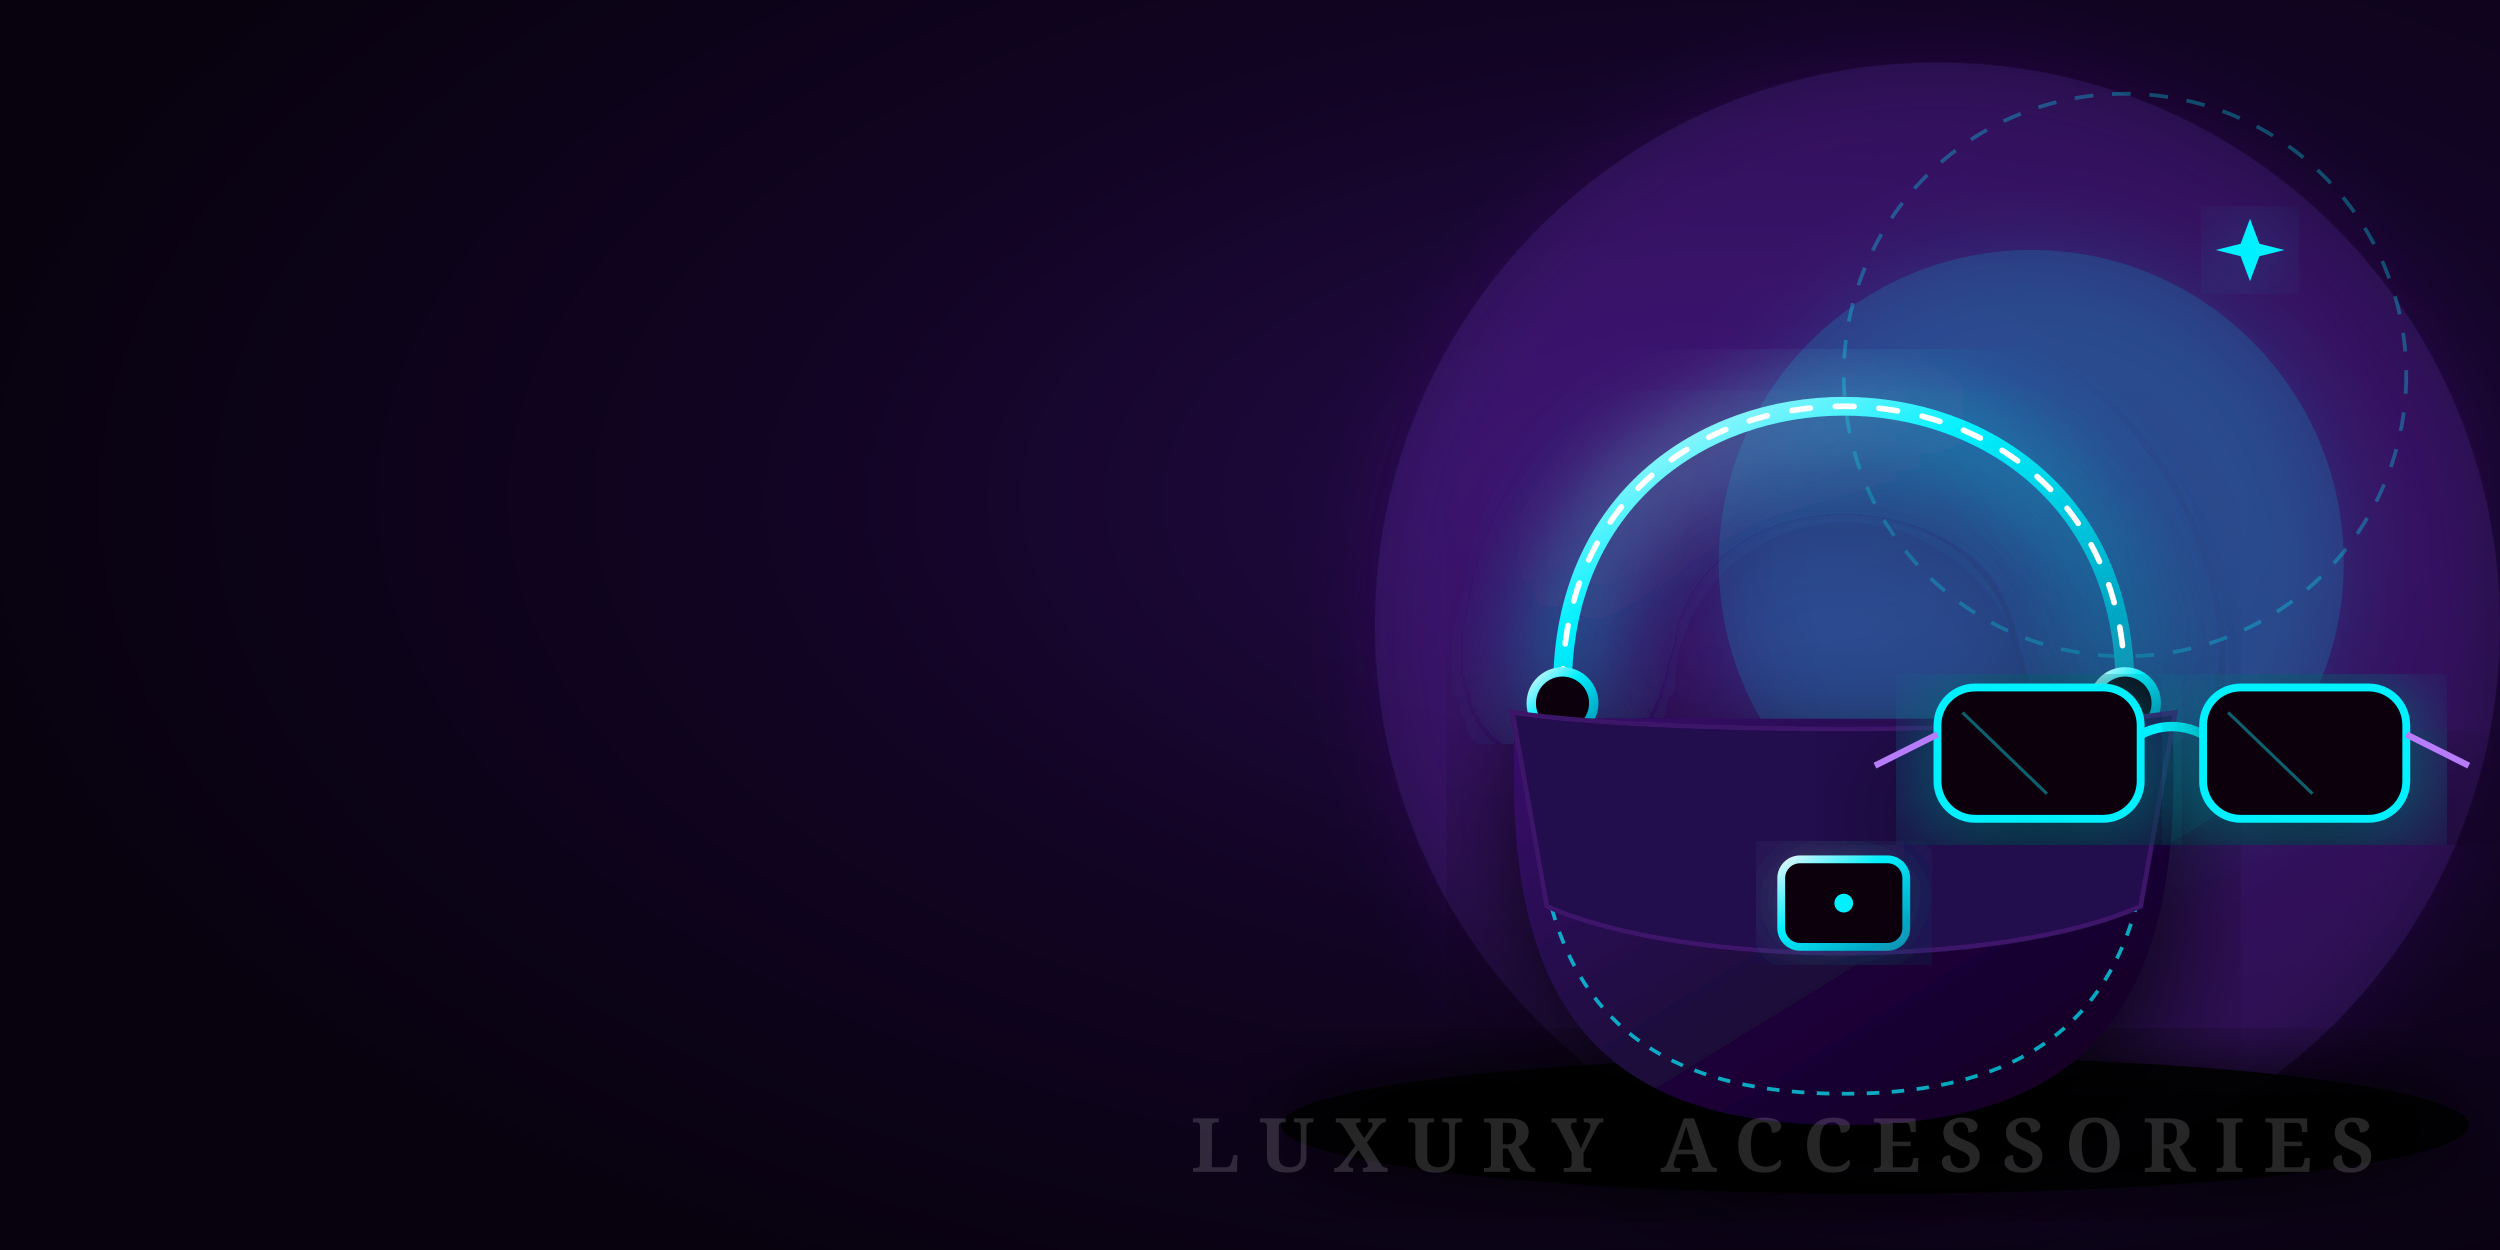
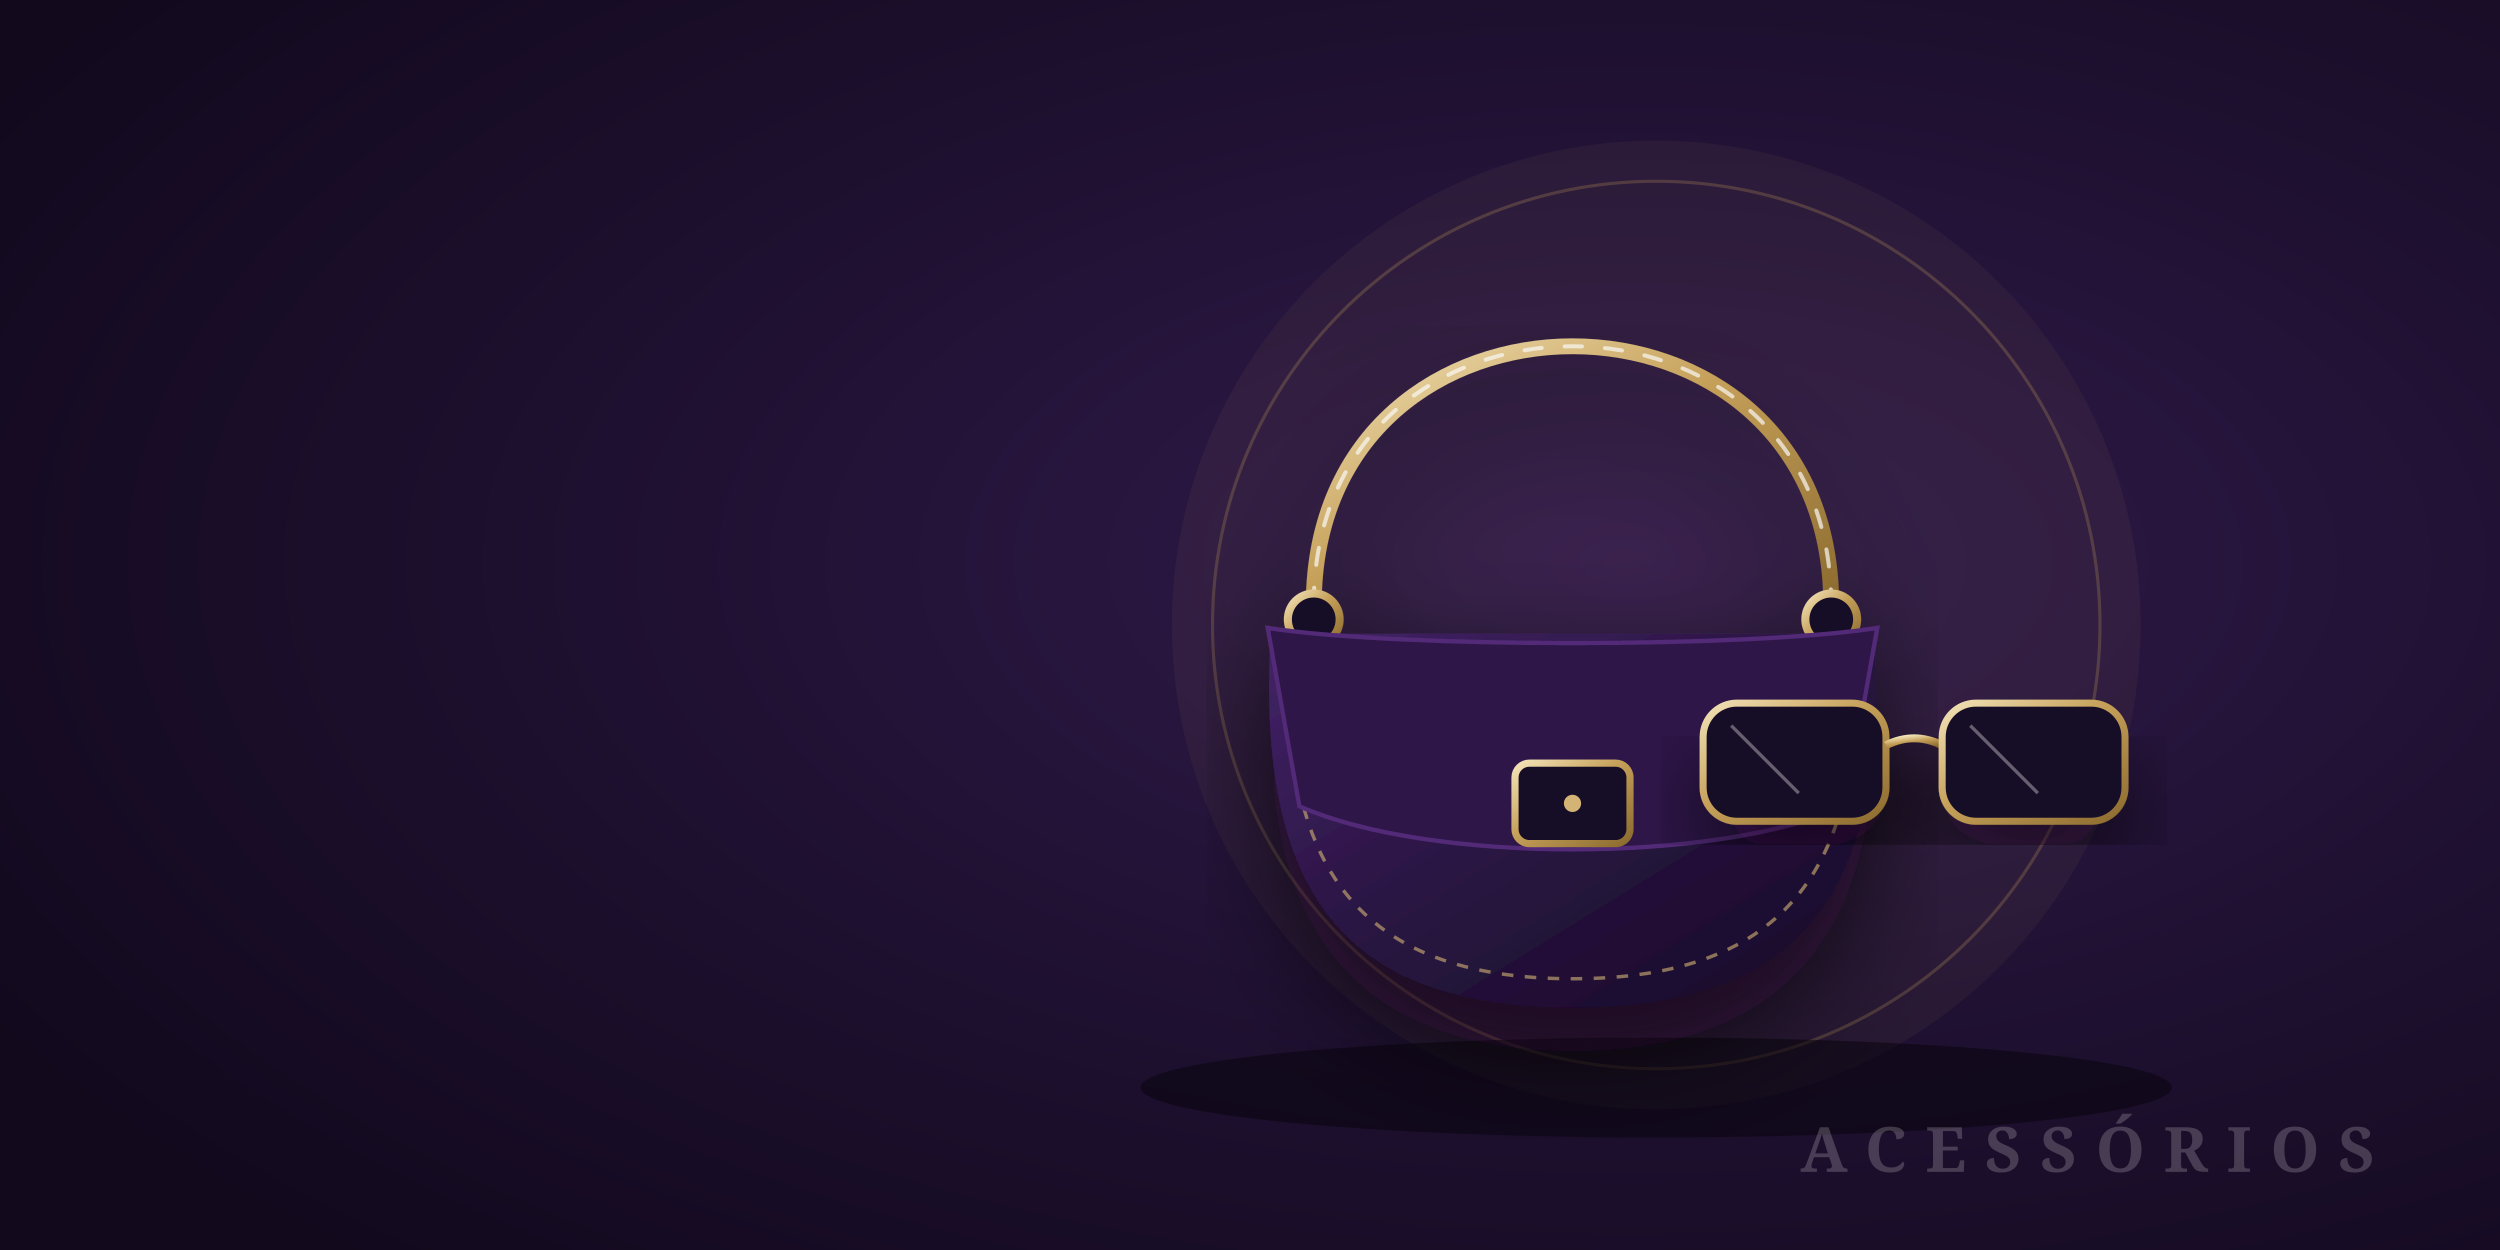
<svg xmlns="http://www.w3.org/2000/svg" viewBox="0 0 800 400" width="800" height="400" fill="none">
  <defs>
-     <radialGradient id="catAcessBg" cx="70%" cy="40%" r="75%">
-       <stop offset="0%" stop-color="#260C4C" />
-       <stop offset="50%" stop-color="#120424" />
-       <stop offset="100%" stop-color="#07020D" />
+     <radialGradient id="catAcessBg" cx="65%" cy="45%" r="75%">
+       <stop offset="0%" stop-color="#321B4D" />
+       <stop offset="55%" stop-color="#1E1030" />
+       <stop offset="100%" stop-color="#12091D" />
    </radialGradient>
    <linearGradient id="bagLeather" x1="0%" y1="0%" x2="100%" y2="100%">
-       <stop offset="0%" stop-color="#380C6E" />
-       <stop offset="50%" stop-color="#1E073D" />
-       <stop offset="100%" stop-color="#0E031E" />
+       <stop offset="0%" stop-color="#432368" />
+       <stop offset="50%" stop-color="#281440" />
+       <stop offset="100%" stop-color="#170B26" />
    </linearGradient>
-     <linearGradient id="metalCyan" x1="0%" y1="0%" x2="100%" y2="100%">
-       <stop offset="0%" stop-color="#E0F7FA" />
-       <stop offset="40%" stop-color="#00F0FF" />
-       <stop offset="100%" stop-color="#0891B2" />
+     <linearGradient id="metalGold" x1="0%" y1="0%" x2="100%" y2="100%">
+       <stop offset="0%" stop-color="#F3E3B8" />
+       <stop offset="45%" stop-color="#C5A059" />
+       <stop offset="100%" stop-color="#8C6B2F" />
    </linearGradient>
-     <filter id="acessGlow" x="-20%" y="-20%" width="140%" height="140%">
-       <feGaussianBlur stdDeviation="14" result="blur" />
-       <feComposite in="SourceGraphic" in2="blur" operator="over" />
-     </filter>
    <filter id="acessShadow" x="-10%" y="-10%" width="120%" height="130%">
-       <feDropShadow dx="0" dy="18" stdDeviation="22" flood-color="#000000" flood-opacity="0.85" />
+       <feDropShadow dx="0" dy="16" stdDeviation="20" flood-color="#08030D" flood-opacity="0.7" />
    </filter>
  </defs>
  <rect width="800" height="400" fill="url(#catAcessBg)" />
-   <circle cx="620" cy="200" r="180" fill="#7C24E0" fill-opacity="0.16" filter="url(#acessGlow)" />
-   <circle cx="650" cy="180" r="100" fill="#00F0FF" fill-opacity="0.14" filter="url(#acessGlow)" />
-   <circle cx="680" cy="120" r="90" stroke="#00F0FF" stroke-width="1.2" stroke-opacity="0.3" stroke-dasharray="6 6" />
-   <path d="M 720 70 L 723 78 L 731 80 L 723 82 L 720 90 L 717 82 L 709 80 L 717 78 Z" fill="#00F0FF" filter="url(#acessGlow)" />
-   <ellipse cx="600" cy="360" rx="190" ry="22" fill="#000000" fill-opacity="0.9" filter="url(#acessGlow)" />
-   <g filter="url(#acessShadow)" transform="translate(380, 40)">
-     <path d="M 120,180 C 120,60 300,60 300,180" stroke="url(#metalCyan)" stroke-width="6" stroke-linecap="round" fill="none" filter="url(#acessGlow)" />
-     <path d="M 120,180 C 120,60 300,60 300,180" stroke="#FFFFFF" stroke-width="1.8" stroke-dasharray="6 8" stroke-linecap="round" fill="none" />
-     <circle cx="120" cy="185" r="10" fill="#07020D" stroke="url(#metalCyan)" stroke-width="3" />
-     <circle cx="300" cy="185" r="10" fill="#07020D" stroke="url(#metalCyan)" stroke-width="3" />
+   <circle cx="530" cy="200" r="155" fill="#C5A059" fill-opacity="0.06" />
+   <circle cx="530" cy="200" r="142" stroke="#C5A059" stroke-width="1" stroke-opacity="0.25" />
+   <ellipse cx="530" cy="348" rx="165" ry="16" fill="#09040E" fill-opacity="0.55" />
+   <g filter="url(#acessShadow)" transform="translate(310, 28) scale(0.92)">
+     <path d="M 120,180 C 120,60 300,60 300,180" stroke="url(#metalGold)" stroke-width="5.5" stroke-linecap="round" fill="none" />
+     <path d="M 120,180 C 120,60 300,60 300,180" stroke="#FAF8F5" stroke-width="1.4" stroke-dasharray="6 8" stroke-linecap="round" fill="none" stroke-opacity="0.7" />
+     <circle cx="120" cy="185" r="9" fill="#170B26" stroke="url(#metalGold)" stroke-width="2.8" />
+     <circle cx="300" cy="185" r="9" fill="#170B26" stroke="url(#metalGold)" stroke-width="2.8" />
    <path d="M 105,190 C 100,280 130,320 210,320 C 290,320 320,280 315,190 Z" fill="url(#bagLeather)" />
-     <path d="M 112,195 C 108,270 135,310 210,310 C 285,310 312,270 308,195" stroke="#00F0FF" stroke-width="1.2" stroke-dasharray="4 4" fill="none" stroke-opacity="0.7" />
-     <path d="M 104,188 C 150,195 270,195 316,188 L 305,250 C 260,270 160,270 115,250 Z" fill="#240A4E" stroke="#3C1569" stroke-width="1.5" />
-     <rect x="190" y="235" width="40" height="28" rx="6" fill="#07020D" stroke="url(#metalCyan)" stroke-width="2.5" filter="url(#acessGlow)" />
-     <circle cx="210" cy="249" r="3" fill="#00F0FF" />
+     <path d="M 112,195 C 108,270 135,310 210,310 C 285,310 312,270 308,195" stroke="#D4B475" stroke-width="1.2" stroke-dasharray="4 4" fill="none" stroke-opacity="0.6" />
+     <path d="M 104,188 C 150,195 270,195 316,188 L 305,250 C 260,270 160,270 115,250 Z" fill="#2E1649" stroke="#522B78" stroke-width="1.5" />
+     <rect x="190" y="235" width="40" height="28" rx="5" fill="#170B26" stroke="url(#metalGold)" stroke-width="2.5" />
+     <circle cx="210" cy="249" r="3" fill="#D4B475" />
  </g>
-   <g filter="url(#acessShadow)" transform="translate(620, 220)">
-     <rect x="0" y="0" width="65" height="42" rx="12" fill="#07020D" stroke="#00F0FF" stroke-width="2.5" filter="url(#acessGlow)" />
-     <line x1="8" y1="8" x2="35" y2="34" stroke="#00F0FF" stroke-width="1" stroke-opacity="0.4" />
-     <path d="M 65,15 Q 75,10 85,15" stroke="#00F0FF" stroke-width="3" fill="none" />
-     <rect x="85" y="0" width="65" height="42" rx="12" fill="#07020D" stroke="#00F0FF" stroke-width="2.5" filter="url(#acessGlow)" />
-     <line x1="93" y1="8" x2="120" y2="34" stroke="#00F0FF" stroke-width="1" stroke-opacity="0.4" />
-     <path d="M 0,15 L -20,25" stroke="#B77BFA" stroke-width="2" />
-     <path d="M 150,15 L 170,25" stroke="#B77BFA" stroke-width="2" />
+   <g filter="url(#acessShadow)" transform="translate(545, 225) scale(0.9)">
+     <rect x="0" y="0" width="65" height="42" rx="12" fill="#170B26" stroke="url(#metalGold)" stroke-width="2.5" />
+     <line x1="10" y1="8" x2="34" y2="32" stroke="#FAF8F5" stroke-width="1.2" stroke-opacity="0.35" />
+     <path d="M 65,15 Q 75,10 85,15" stroke="url(#metalGold)" stroke-width="2.8" fill="none" />
+     <rect x="85" y="0" width="65" height="42" rx="12" fill="#170B26" stroke="url(#metalGold)" stroke-width="2.5" />
+     <line x1="95" y1="8" x2="119" y2="32" stroke="#FAF8F5" stroke-width="1.2" stroke-opacity="0.35" />
  </g>
-   <text x="760" y="375" font-family="'Bodoni Moda', serif" font-size="24" font-weight="700" fill="rgba(255, 255, 255, 0.15)" letter-spacing="6" text-anchor="end">LUXURY ACCESSORIES</text>
+   <text x="760" y="375" font-family="'Bodoni Moda', Georgia, serif" font-size="20" font-weight="600" fill="rgba(250, 248, 245, 0.2)" letter-spacing="6" text-anchor="end">ACESSÓRIOS</text>
</svg>
